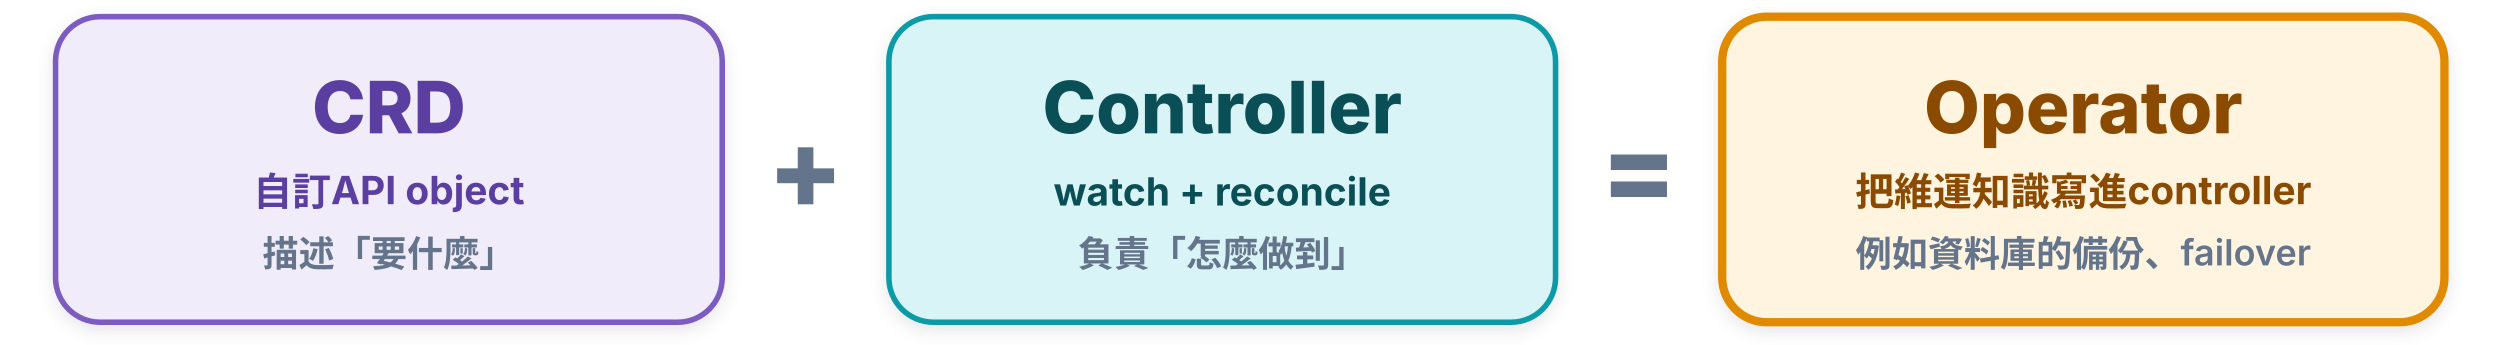
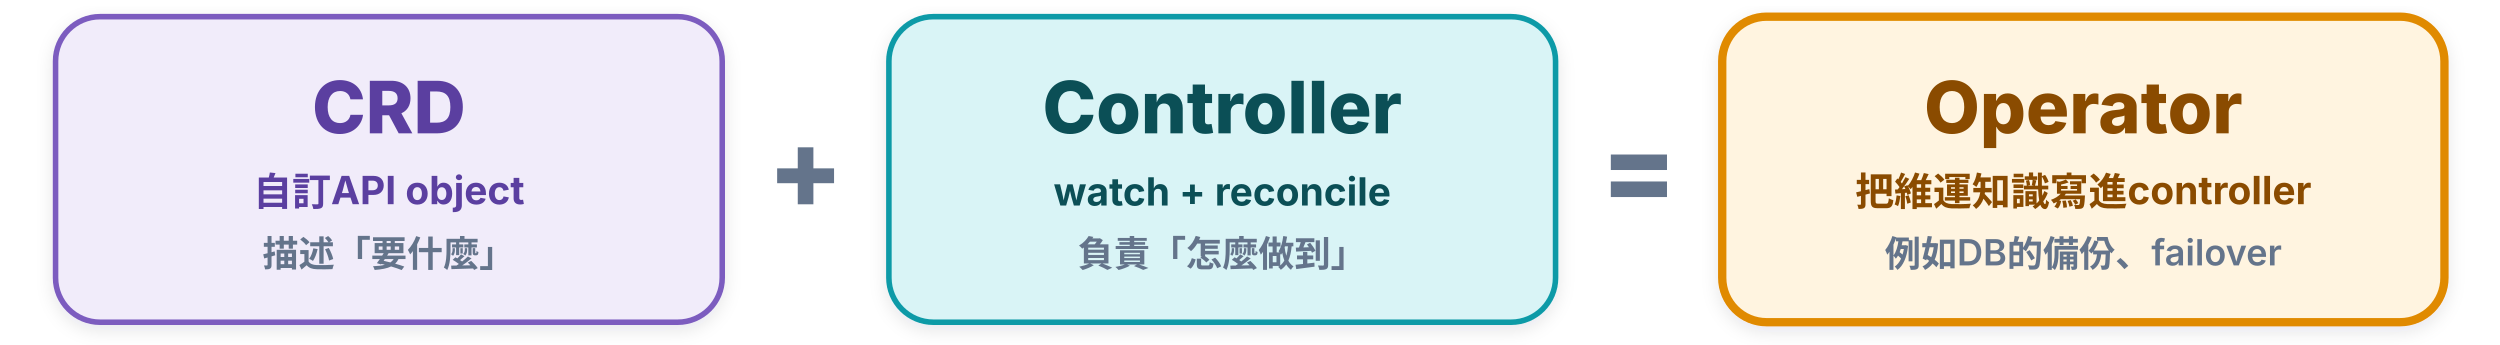
<svg xmlns="http://www.w3.org/2000/svg" viewBox="0 14 900 124" font-family="Inter, Helvetica Neue, Helvetica, Arial, sans-serif">
  <defs>
    <filter id="oe-sh" x="-10%" y="-10%" width="120%" height="140%">
      <feDropShadow dx="0" dy="2" stdDeviation="3" flood-color="#0f172a" flood-opacity="0.10" />
    </filter>
  </defs>
  <rect y="0" width="900" height="150" fill="#ffffff" />
  <g filter="url(#oe-sh)">
    <rect x="20" y="20" width="240" height="110" rx="16" fill="#f1ecfa" stroke="#7c5cbf" stroke-width="2" />
    <rect x="320" y="20" width="240" height="110" rx="16" fill="#d9f4f6" stroke="#0e9aa7" stroke-width="2" />
    <rect x="620" y="20" width="260" height="110" rx="16" fill="#fff4e0" stroke="#e08a00" stroke-width="3" />
  </g>
  <g font-size="40" font-weight="800" fill="#64748b" text-anchor="middle">
    <text x="290" y="89">+</text>
    <text x="590" y="89">=</text>
  </g>
  <g text-anchor="middle">
    <text x="140" y="62" font-size="26" font-weight="800" fill="#5b3fa0">CRD</text>
    <text x="140" y="88" font-size="14" font-weight="700" fill="#5b3fa0">自訂API object</text>
    <text x="140" y="110" font-size="13" font-weight="600" fill="#64748b">描述「要什麼」</text>
    <text x="440" y="62" font-size="26" font-weight="800" fill="#0b4f56">Controller</text>
    <text x="440" y="88" font-size="14" font-weight="700" fill="#0b4f56">watch + reconcile</text>
    <text x="440" y="110" font-size="13" font-weight="600" fill="#64748b">負責「怎麼做到」</text>
    <text x="750" y="62" font-size="26" font-weight="800" fill="#8a4b00">Operator</text>
    <text x="750" y="88" font-size="14" font-weight="700" fill="#8a4b00">把維運知識寫進controller</text>
-     <text x="750" y="110" font-size="13" font-weight="600" fill="#64748b">例如資料庫的備份、failover</text>
+     <text x="750" y="110" font-size="13" font-weight="600" fill="#64748b">例如DB的備份、failover</text>
  </g>
</svg>
